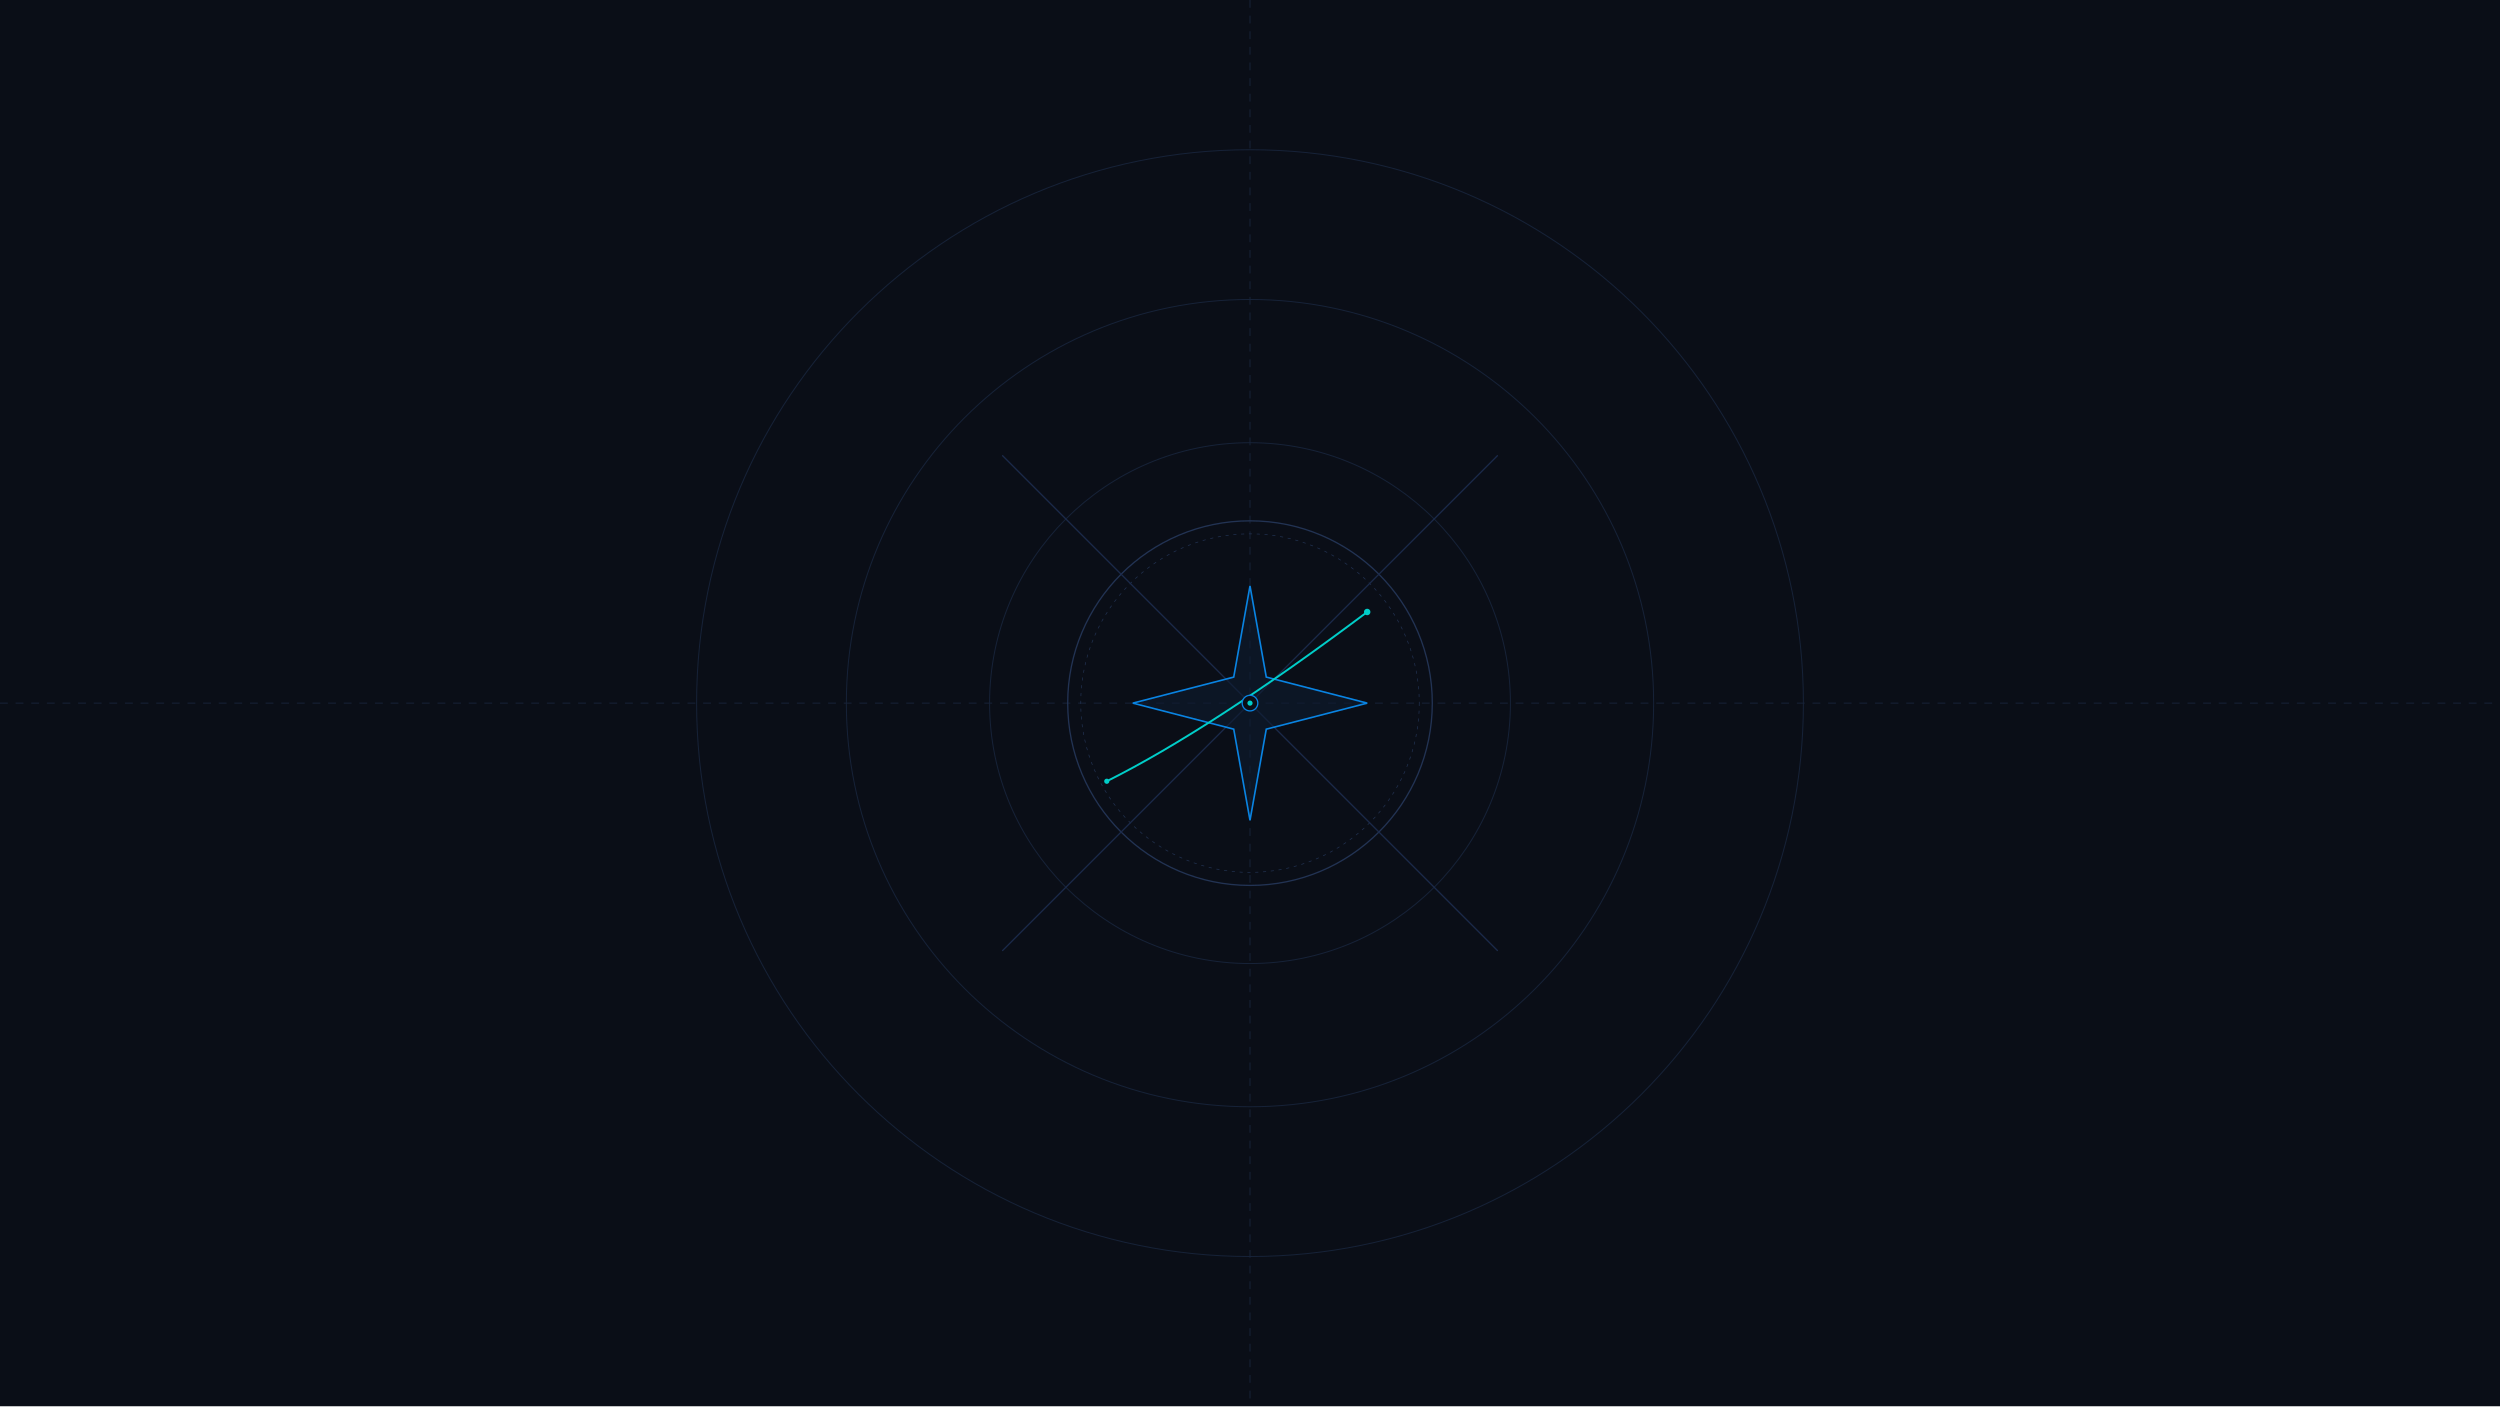
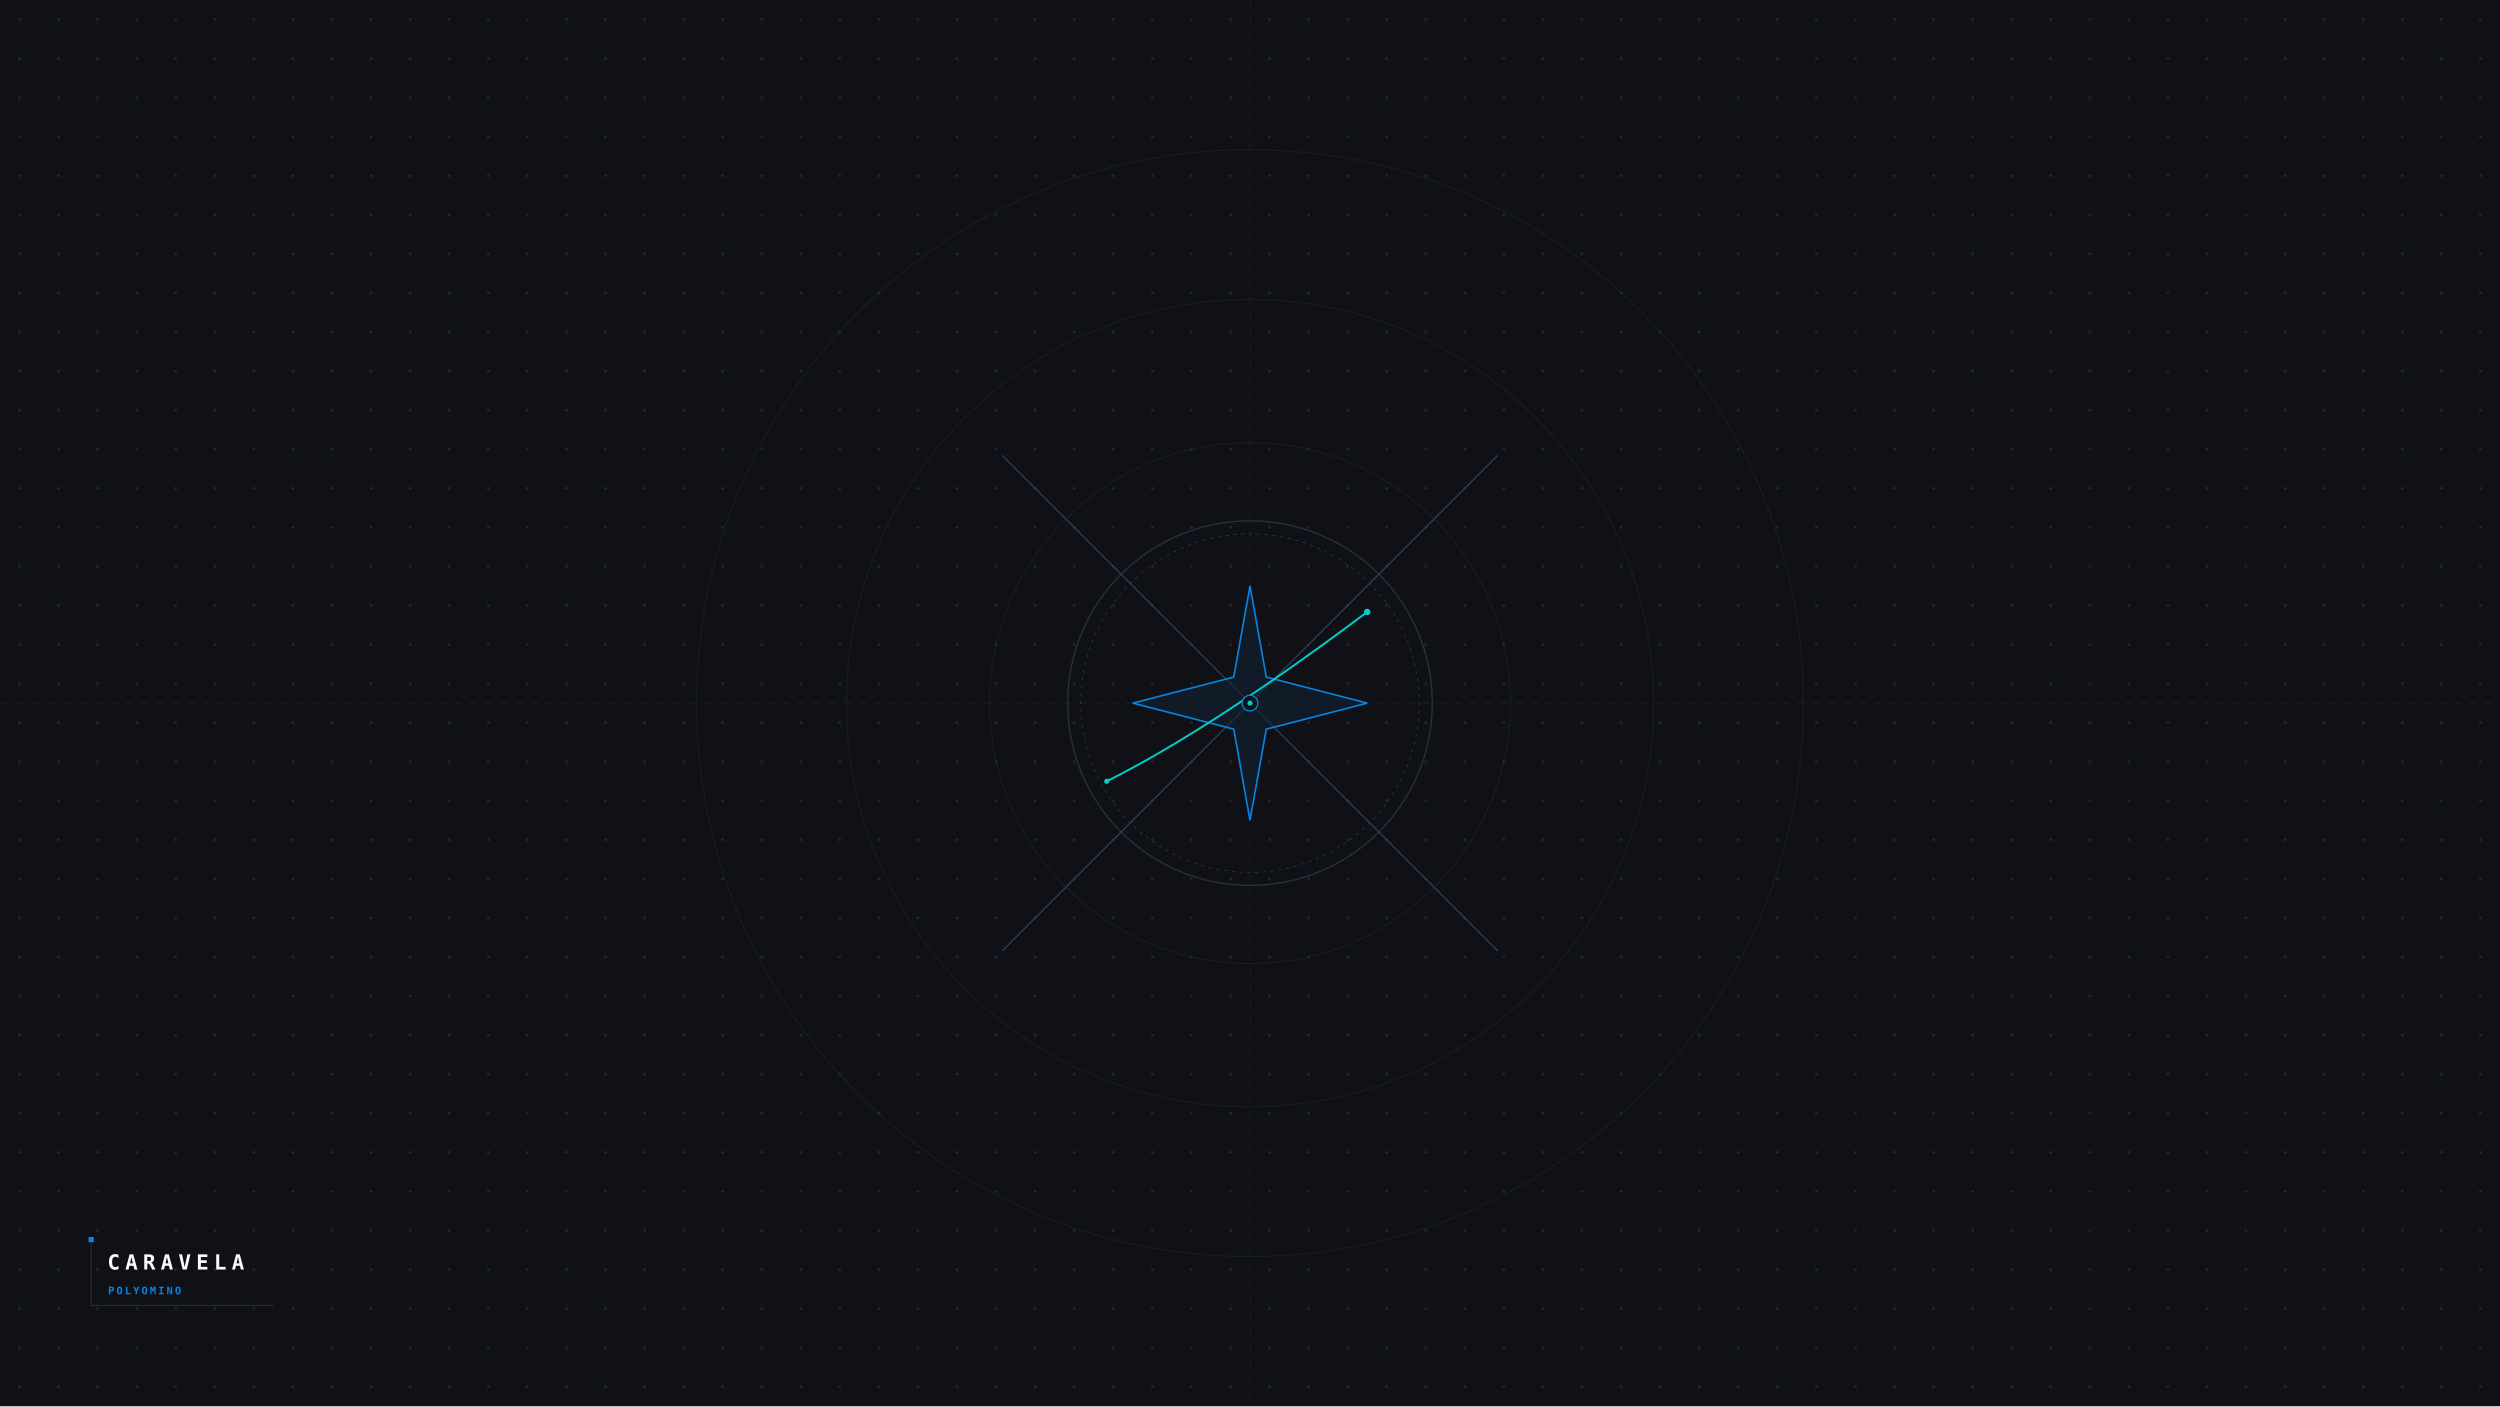
<svg xmlns="http://www.w3.org/2000/svg" viewBox="0 0 3840 2160" width="100%" height="100%">
-   <rect width="3840" height="2160" fill="#0A0E17" />
-   <g stroke="#162238" stroke-width="1.5" fill="none">
+   <rect width="3840" height="2160" fill="#0F1117" />
+   <defs>
+     <pattern id="dot-matrix" x="0" y="0" width="60" height="60" patternUnits="userSpaceOnUse">
+       <circle cx="30" cy="30" r="2.0" fill="#2E4057" fill-opacity="0.6" />
+     </pattern>
+   </defs>
+   <rect width="3840" height="2160" fill="url(#dot-matrix)" />
+   <g stroke="#2B303C" stroke-width="1.5" fill="none" opacity="0.4">
    <circle cx="1920" cy="1080" r="850" />
    <circle cx="1920" cy="1080" r="620" />
    <circle cx="1920" cy="1080" r="400" />
    <line x1="0" y1="1080" x2="3840" y2="1080" stroke-dasharray="12,12" />
    <line x1="1920" y1="0" x2="1920" y2="2160" stroke-dasharray="12,12" />
  </g>
  <g transform="translate(1920, 1080)" fill="none" stroke-linecap="round">
-     <circle r="280" stroke="#223354" stroke-width="2" />
-     <circle r="260" stroke="#223354" stroke-width="1" stroke-dasharray="4,8" />
-     <line x1="-380" y1="-380" x2="380" y2="380" stroke="#1B2A4A" stroke-width="2" />
-     <line x1="-380" y1="380" x2="380" y2="-380" stroke="#1B2A4A" stroke-width="2" />
-     <path d="M 0,-180 L 25,-40 L 180,0 L 25,40 L 0,180 L -25,40 L -180,0 L -25,-40 Z" stroke="#0984E3" stroke-width="2.5" fill="#0E1B30" fill-opacity="0.6" />
+     <circle r="280" stroke="#2B303C" stroke-width="2" />
+     <circle r="260" stroke="#2E4057" stroke-width="1" stroke-dasharray="4,8" />
+     <line x1="-380" y1="-380" x2="380" y2="380" stroke="#2E4057" stroke-width="2" />
+     <line x1="-380" y1="380" x2="380" y2="-380" stroke="#2E4057" stroke-width="2" />
+     <path d="M 0,-180 L 25,-40 L 180,0 L 25,40 L 0,180 L -25,40 L -180,0 L -25,-40 Z" stroke="#0984E3" stroke-width="2.5" fill="#122232" fill-opacity="0.6" />
    <path d="M -220,120 Q -60,40 180,-140" stroke="#00CEC9" stroke-width="3" stroke-linecap="round" />
    <circle cx="-220" cy="120" r="4" fill="#00CEC9" />
    <circle cx="180" cy="-140" r="5" fill="#00CEC9" />
-     <circle r="12" fill="#0A0E17" stroke="#0984E3" stroke-width="2" />
+     <circle r="12" fill="#0F1117" stroke="#0984E3" stroke-width="2" />
    <circle r="4" fill="#00CEC9" />
  </g>
+   <g transform="translate(140, 1970)">
+     <path d="M 0,-70 L 0,35 L 280,35" stroke="#2B303C" stroke-width="1.5" fill="none" />
+     <rect x="-4" y="-70" width="8" height="8" fill="#0984E3" />
+     <text x="25" y="-20" fill="#F8FAFC" font-family="'JetBrains Mono', 'Fira Code', monospace" font-size="32" font-weight="700" letter-spacing="0.25em">CARAVELA</text>
+     <text x="26" y="18" fill="#0984E3" font-family="'JetBrains Mono', 'Fira Code', monospace" font-size="16" font-weight="600" letter-spacing="0.2em">POLYOMINO</text>
+   </g>
</svg>
